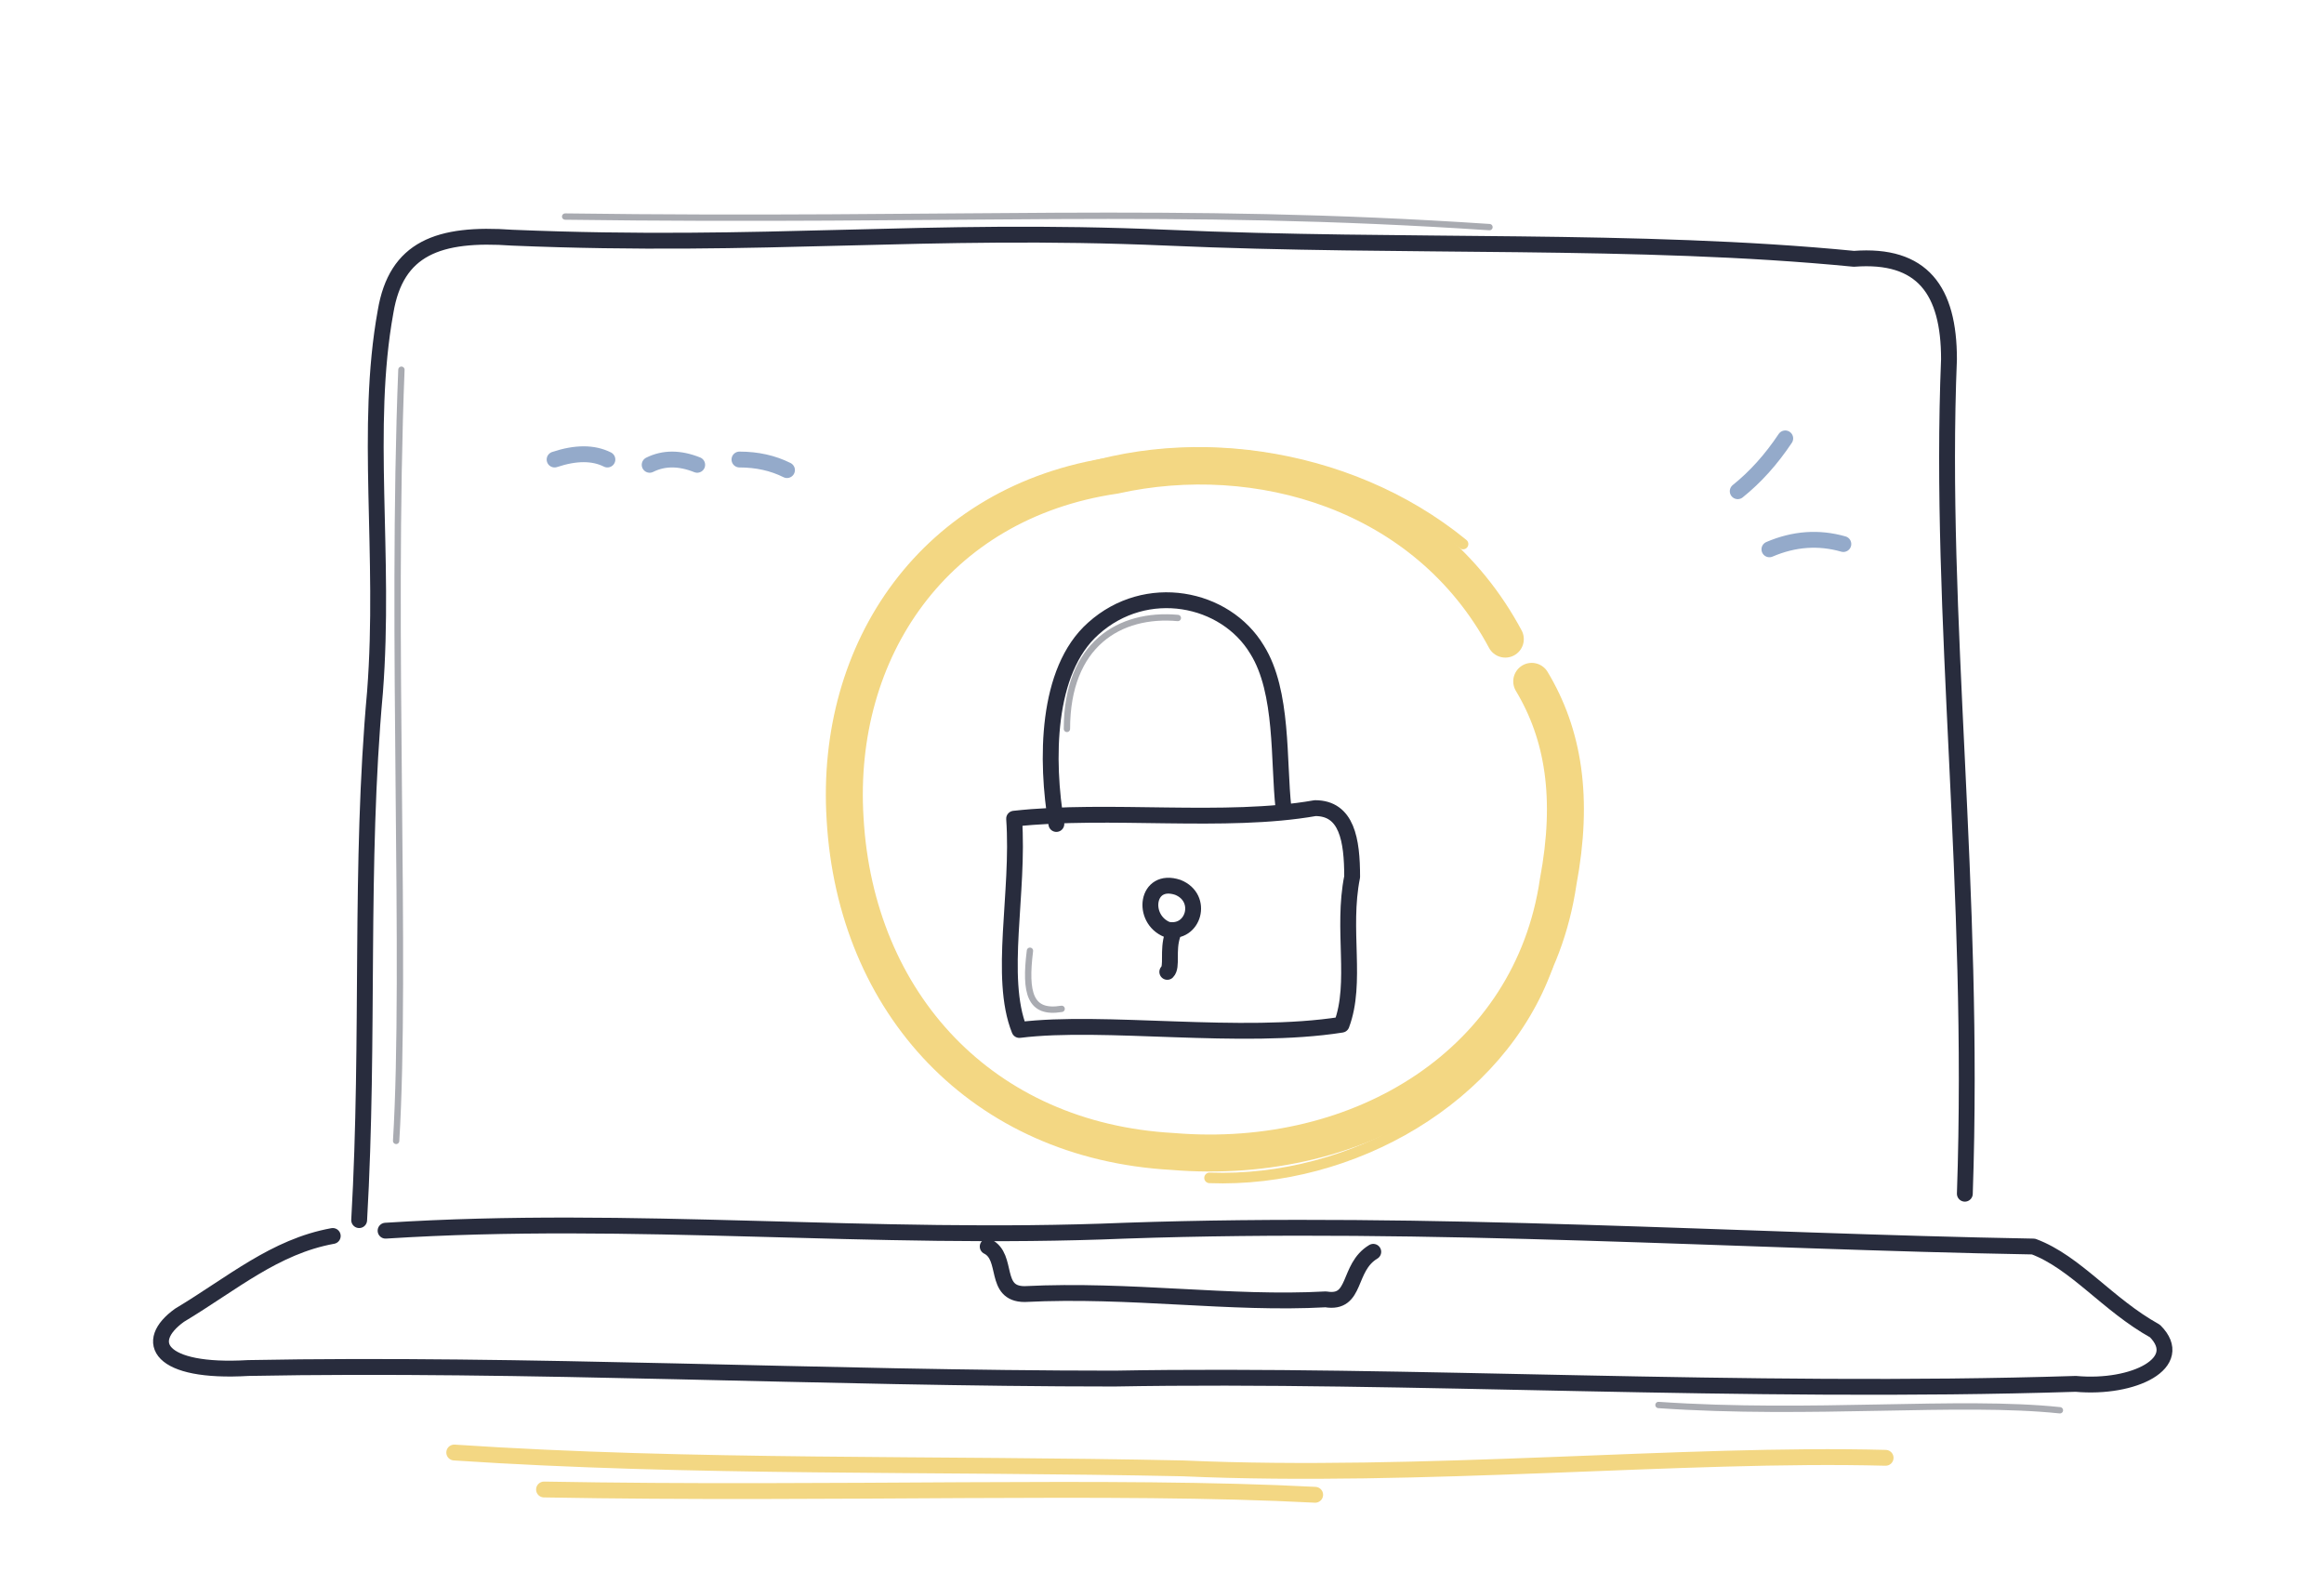
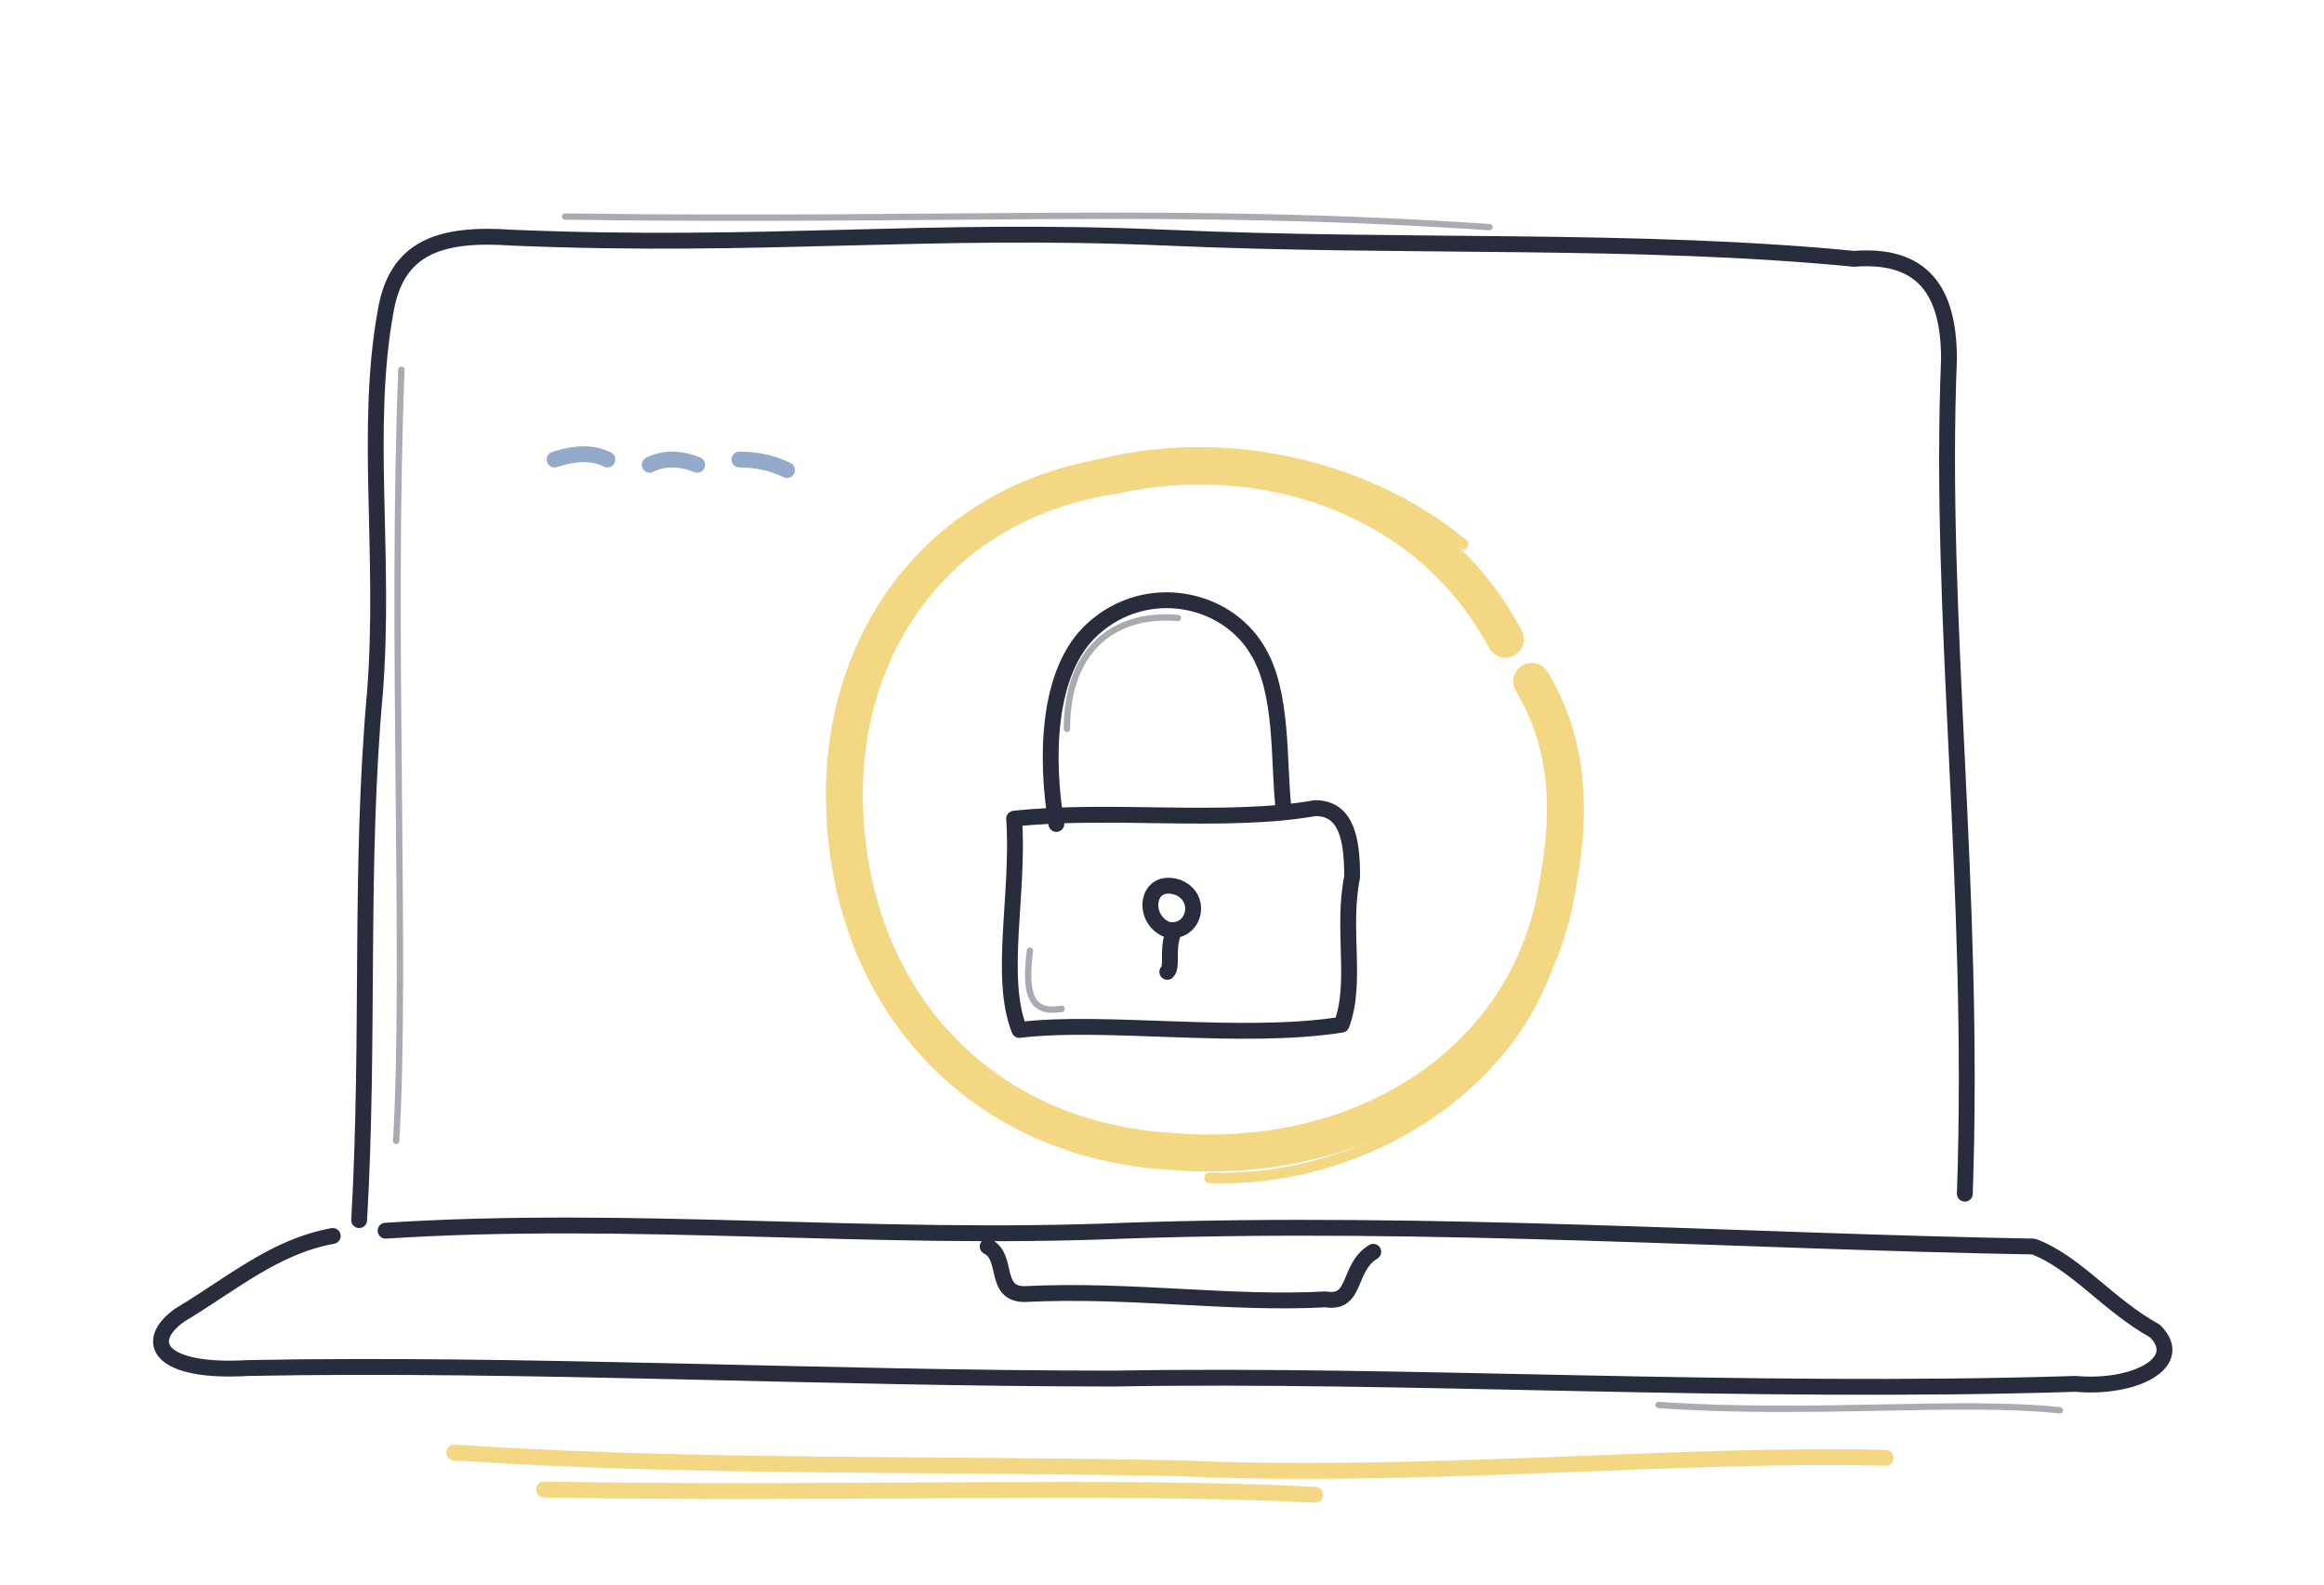
<svg xmlns="http://www.w3.org/2000/svg" viewBox="0 0 440 300" fill="none">
  <g stroke="#282c3d" stroke-width="3" stroke-linecap="round" stroke-linejoin="round">
    <path d="M68 231C70 196 68 164 71 131C73 105 69 81 73 59C75 47 83 44 97 45C145 47 175 43 221 45C266 47 310 45 351 49C364 48 369 55 369 68C367 117 374 168 372 226" />
    <path d="M73 233C120 230 165 235 213 233C271 231 329 235 385 236C393 239 399 247 408 252C414 258 404 263 393 262C330 264 266 260 211 261C156 261 99 258 47 259C30 260 27 254 34 249C44 243 52 236 63 234" />
    <path d="M187 236C191 238 188 245 194 245C214 244 233 247 251 246C257 247 255 240 260 237" />
    <path d="M200 156C198 144 198 127 207 119C217 110 232 113 238 123C243 131 242 144 243 153" />
    <path d="M192 155C210 153 232 156 249 153C255 153 256 159 256 166C254 176 257 186 254 194C235 197 209 193 193 195C189 185 193 169 192 155Z" />
    <path d="M223 168C217 166 216 174 221 176C226 177 228 170 223 168ZM222 177C221 180 222 183 221 184" />
  </g>
  <g stroke="#282c3d" stroke-width="1.2" stroke-linecap="round" opacity="0.4">
    <path d="M76 70C74 120 77 183 75 216M107 41C181 42 222 39 282 43M314 266C343 268 371 265 390 267" />
    <path d="M202 138C202 122 212 116 223 117M195 180C194 188 195 192 201 191" />
  </g>
  <g stroke="#f3d783" stroke-linecap="round">
    <path d="M285 121C270 93 238 84 211 90C177 95 158 123 160 155C162 190 186 216 222 218C258 221 290 201 295 167C298 151 296 139 290 129" stroke-width="7" />
    <path d="M277 103C255 85 223 81 199 91M293 183C284 208 256 224 229 223" stroke-width="2" />
    <path d="M86 275C131 278 177 277 224 278C269 280 319 275 357 276M103 282C158 283 211 281 249 283" stroke-width="3" />
  </g>
  <g stroke="#94aaca" stroke-width="3" stroke-linecap="round">
-     <path d="M105 87q6-2 10 0m8 1q4-2 9 0m8-1q5 0 9 2M329 93q5-4 9-10M335 104q7-3 14-1" />
+     <path d="M105 87q6-2 10 0m8 1q4-2 9 0m8-1q5 0 9 2" />
  </g>
</svg>
